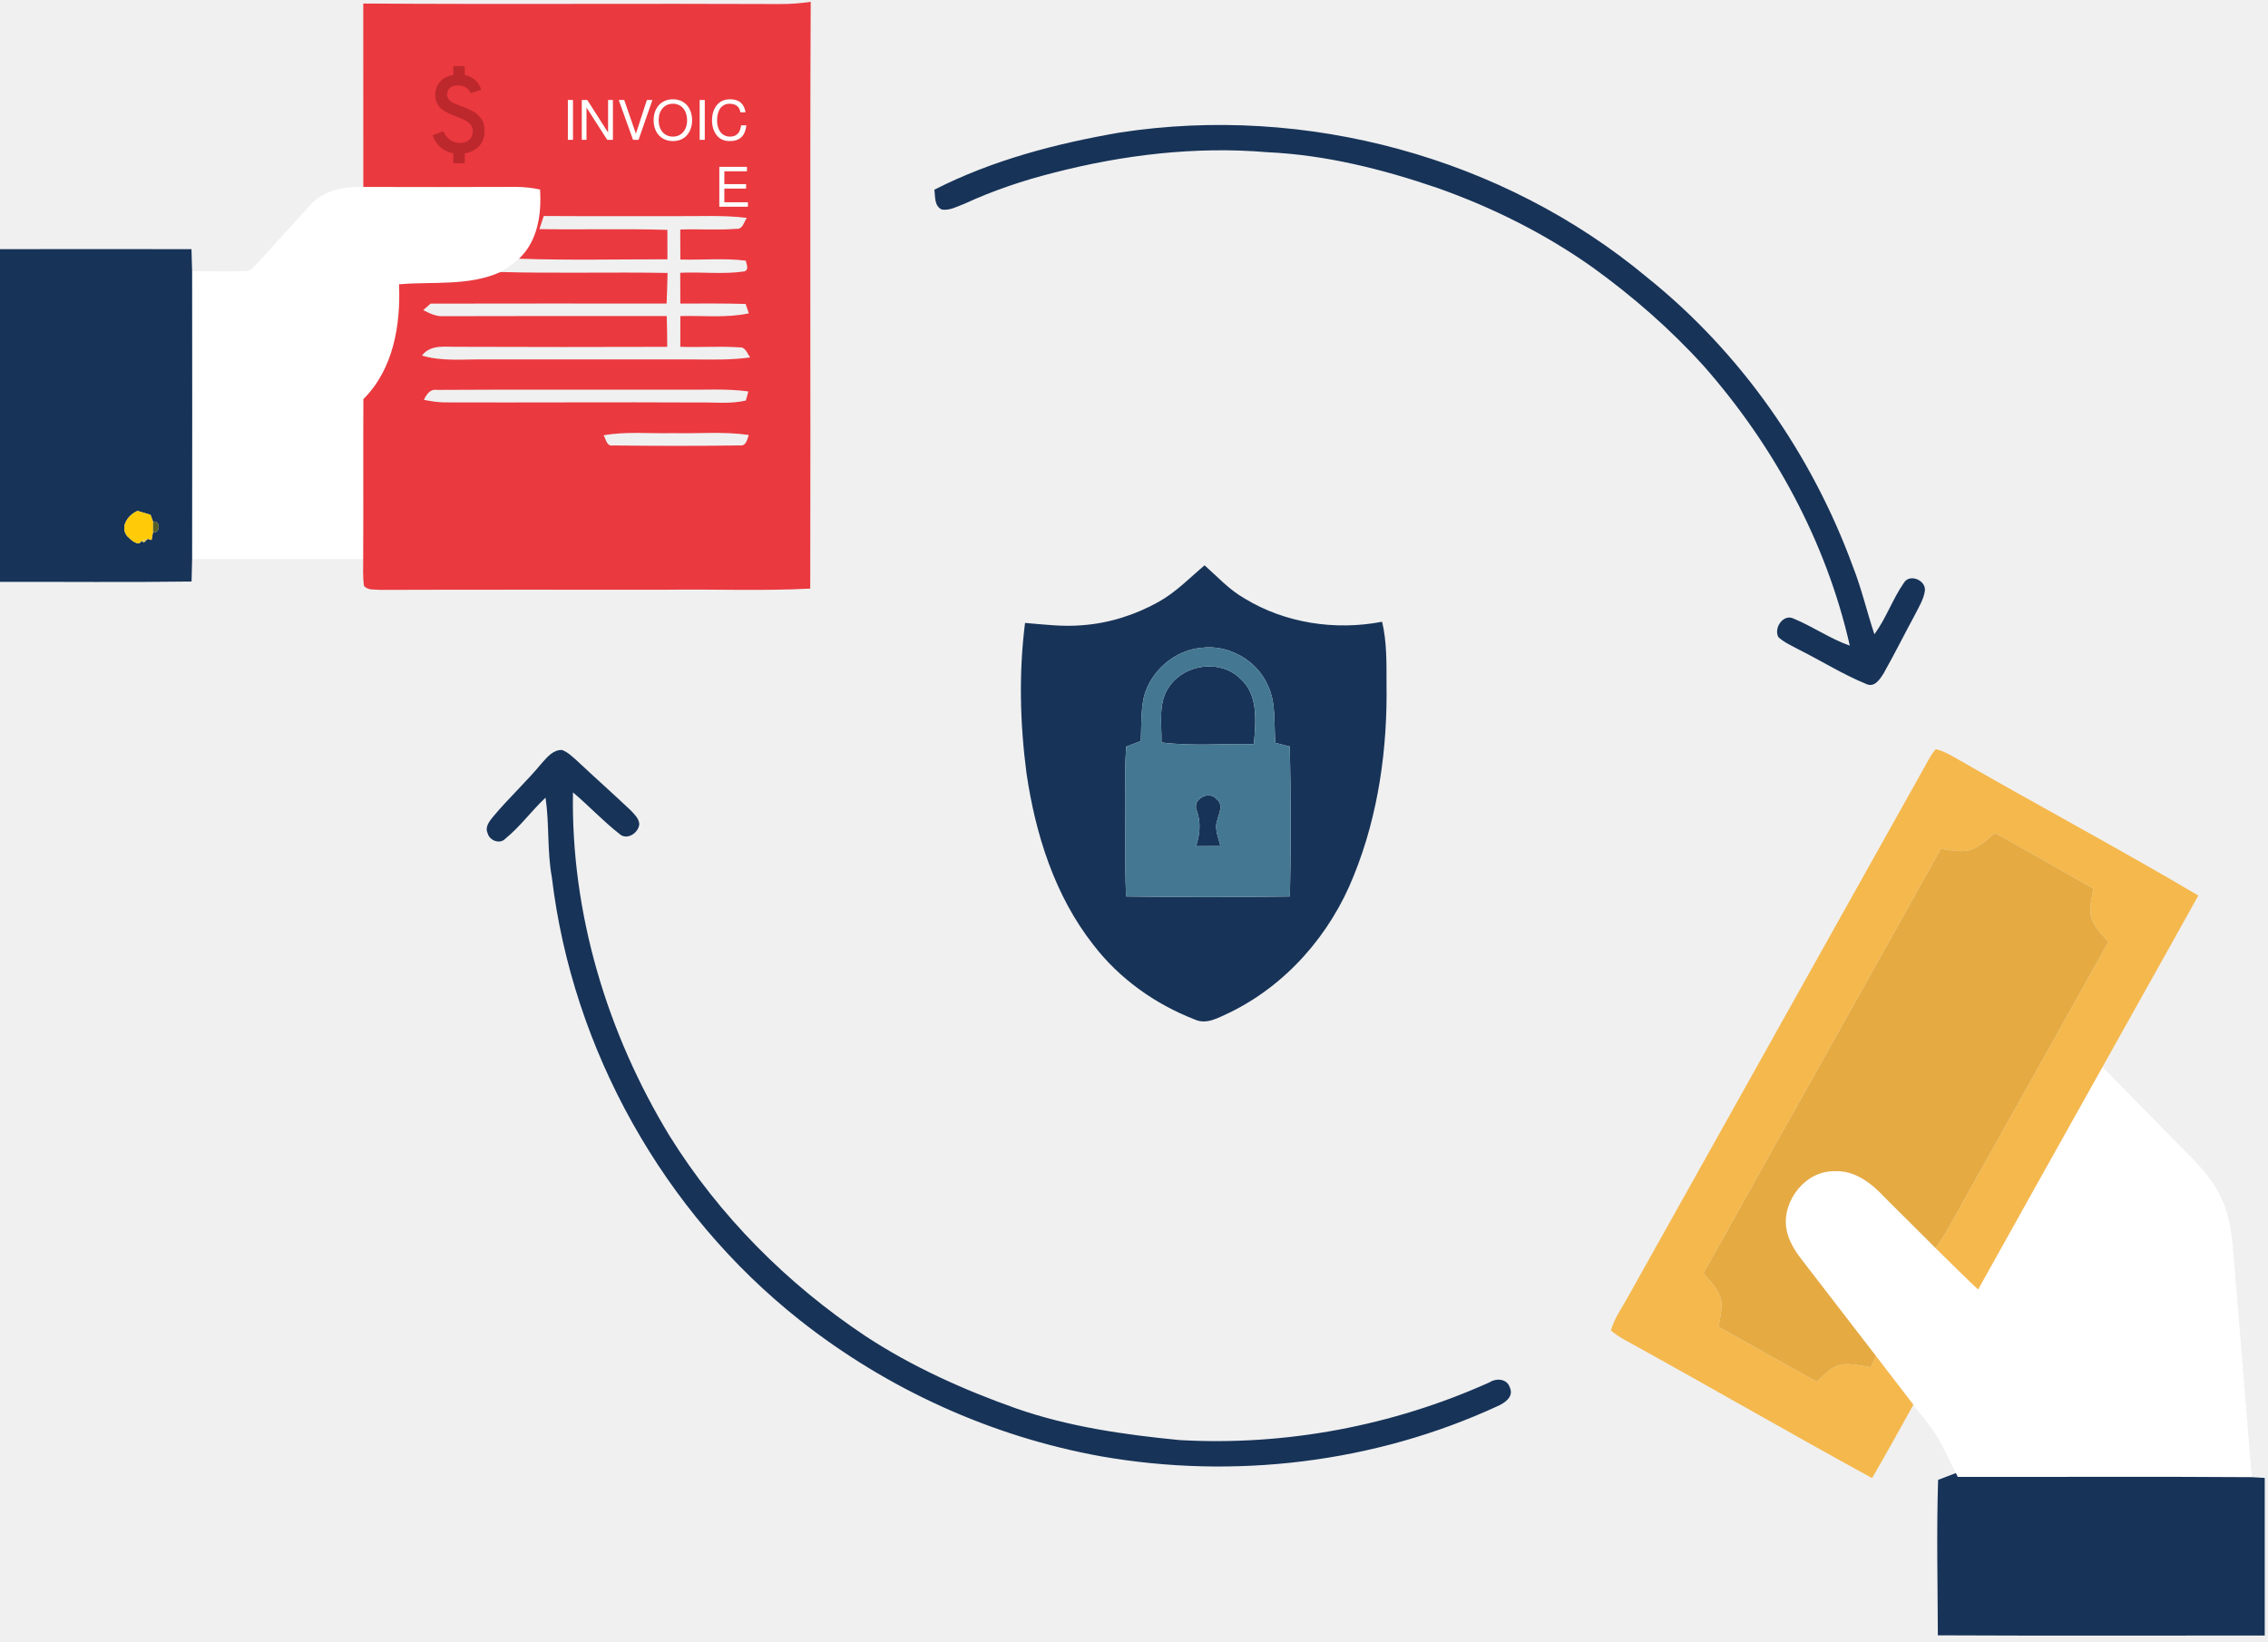
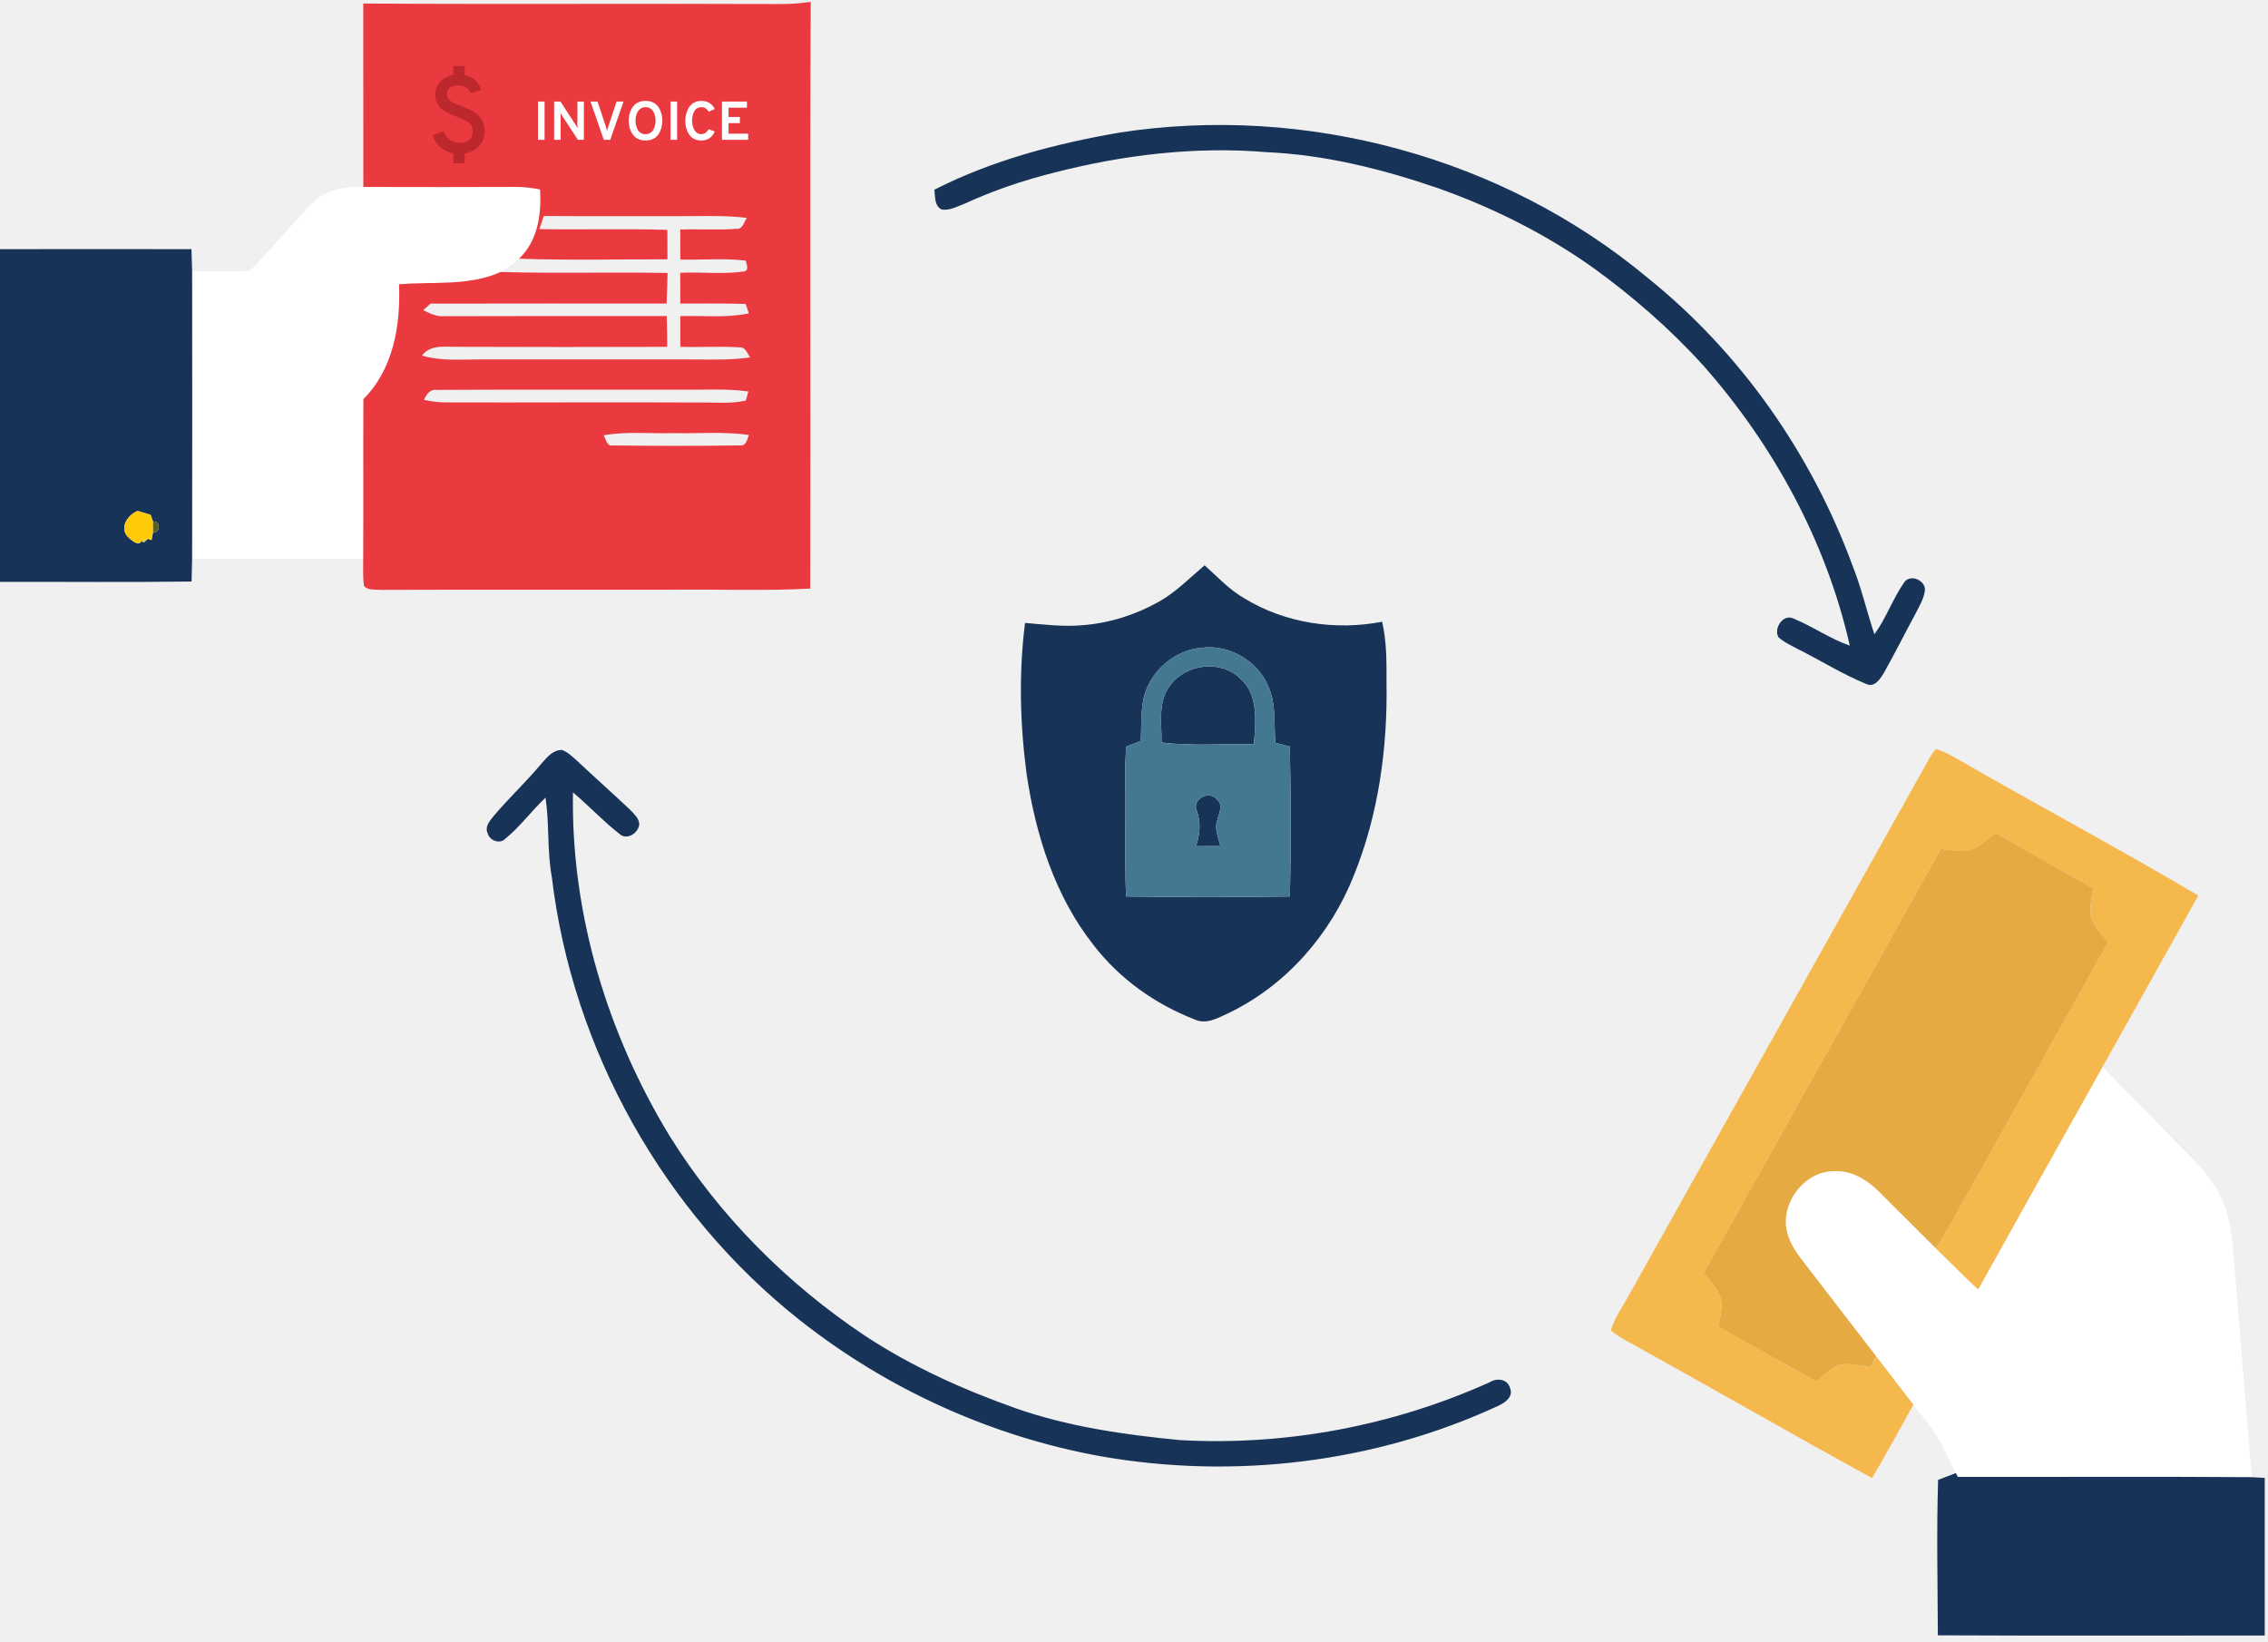
- <svg xmlns="http://www.w3.org/2000/svg" width="373" height="270" viewBox="0 0 373 270">
-   <g fill="none" fill-rule="evenodd">
-     <g>
-       <g>
-         <g fill="#FFF" fill-rule="nonzero">
-           <path d="M19.611 3.047C21.81.729 25.131.124 28.198.222c8.365.026 16.725.026 25.09-.005 1.335 0 2.67.15 3.978.424.259 4.03-.367 8.49-3.466 11.386-.92.844-1.976 1.521-3.026 2.189-5.272 2.364-11.117 1.541-16.704 2.022.29 6.69-.926 13.973-5.861 18.882-.042 8.768.02 17.537-.031 26.305-9.379.005-18.758 0-28.137 0 .021-15.778.021-31.556 0-47.334 2.939-.04 5.877.094 8.81-.036.833.031 1.34-.75 1.893-1.241 2.954-3.26 5.898-6.529 8.867-9.767zM293.769 181.554c6.787-12.208 13.636-24.386 20.449-36.584 3.693 3.777 7.408 7.543 11.112 11.309 2.87 3.016 6.166 5.768 8.085 9.539 1.583 2.933 2.049 6.285 2.318 9.56.998 12.348 2.048 24.696 3.041 37.044-16.114-.114-32.233-.02-48.347-.047-.083-.155-.238-.47-.32-.625-.766-1.5-1.465-3.032-2.236-4.522-1.241-2.467-3.098-4.531-4.748-6.72-2.054-2.684-4.123-5.359-6.177-8.044-4.087-5.292-8.153-10.6-12.245-15.891-1.205-1.547-2.245-3.3-2.514-5.272-.533-4.495 3.238-9.25 7.889-9.197 3.368-.223 6.192 1.98 8.35 4.324 2.777 2.778 5.586 5.525 8.354 8.319 2.323 2.276 4.614 4.583 6.989 6.807z" transform="translate(-1, -175) translate(1, 175) translate(31.55577, 30.52115)" />
+ <svg xmlns="http://www.w3.org/2000/svg" width="373px" height="270px" viewBox="0 0 373 270" version="1.1">
+   <g id="Page-1" stroke="none" stroke-width="1" fill="none" fill-rule="evenodd">
+     <g id="C-walkthrou-03" transform="translate(-1, -175)">
+       <g id="316ee7e1-d2ff-407c-a158-4a5648f9392f" transform="translate(1, 175)">
+         <g id="#ffffffff" transform="translate(31.55577, 30.52115)" fill="#FFFFFF" fill-rule="nonzero">
+           <path d="M19.611,3.047 C21.81,0.729 25.131,0.124 28.198,0.222 C36.563,0.248 44.923,0.248 53.288,0.217 C54.623,0.217 55.957,0.367 57.266,0.641 C57.525,4.671 56.899,9.13 53.8,12.027 C52.879,12.871 51.824,13.548 50.774,14.216 C45.502,16.58 39.657,15.757 34.07,16.238 C34.36,22.927 33.144,30.211 28.209,35.12 C28.167,43.888 28.229,52.657 28.178,61.425 C18.799,61.43 9.42,61.425 0.041,61.425 C0.062,45.647 0.062,29.869 0.041,14.091 C2.98,14.05 5.918,14.185 8.851,14.055 C9.684,14.086 10.191,13.305 10.744,12.814 C13.698,9.555 16.642,6.285 19.611,3.047 Z" id="Path" />
+           <path d="M293.769,181.554 C300.556,169.346 307.405,157.168 314.218,144.97 C317.911,148.747 321.626,152.513 325.33,156.279 C328.201,159.295 331.496,162.047 333.415,165.818 C334.998,168.751 335.464,172.103 335.733,175.378 C336.731,187.726 337.781,200.074 338.774,212.422 C322.66,212.308 306.541,212.401 290.427,212.375 C290.344,212.22 290.189,211.905 290.106,211.75 C289.341,210.249 288.642,208.718 287.871,207.228 C286.63,204.761 284.773,202.697 283.123,200.508 C281.069,197.824 279,195.149 276.946,192.464 C272.859,187.172 268.793,181.865 264.701,176.573 C263.496,175.026 262.456,173.272 262.187,171.301 C261.654,166.806 265.425,162.052 270.076,162.104 C273.444,161.881 276.268,164.085 278.425,166.428 C281.203,169.206 284.012,171.953 286.78,174.747 C289.103,177.023 291.394,179.33 293.769,181.554 Z" id="Path" />
        </g>
-         <g>
-           <path fill="#EA393F" fill-rule="nonzero" d="M.253.58C23.098.734 45.937.563 68.781.666c1.692.01 3.383-.119 5.06-.367-.15 32.166.005 64.332-.078 96.504-7.858.414-15.731.077-23.595.186-15.69.01-31.38-.031-47.07.026-.92-.104-2.048.134-2.726-.652-.201-1.47-.14-2.949-.129-4.418.052-8.768-.01-17.536.031-26.305 4.935-4.91 6.151-12.193 5.861-18.882 5.587-.48 11.433.342 16.704-2.022 9.151.253 18.308-.01 27.459.155-.036 1.676-.088 3.357-.16 5.033-12.938 0-25.876-.025-38.809.01-.305.27-.91.797-1.216 1.066 1.035.533 2.116 1.071 3.316 1.004 12.245-.047 24.49-.016 36.734-.026.052 1.687.078 3.378.078 5.065-11.402.03-22.808.046-34.21-.006-2.105.068-4.67-.507-6.125 1.444 3.332.988 6.829.59 10.248.63 11.562.011 23.124-.004 34.686.006 3.016.036 6.047.088 9.047-.336-.501-.621-.755-1.754-1.764-1.65-3.233-.228-6.487.025-9.725-.094-.005-1.686 0-3.372.005-5.054 3.756-.103 7.553.347 11.262-.45-.13-.383-.393-1.153-.522-1.541-3.58-.109-7.16-.078-10.745-.068l-.015-5.059c3.512-.176 7.066.295 10.547-.228.839-.29.326-1.163.238-1.769-3.569-.45-7.18-.082-10.765-.186-.005-1.645-.015-3.29-.02-4.93 3.072-.119 6.156.13 9.223-.119 1.081.12 1.242-1.133 1.728-1.8-3.86-.476-7.75-.254-11.624-.285-7.258-.015-14.516.026-21.773-.025-.238.719-.482 1.438-.72 2.162 7.015.108 14.035-.093 21.05.119.005 1.614.01 3.228.01 4.842-8.137-.005-16.28.18-24.412-.098 3.1-2.897 3.725-7.357 3.466-11.386-1.308-.275-2.643-.425-3.978-.425-8.365.031-16.724.031-25.09.006C.254 20.687.254 10.636.254.579M15.24 11.567c-1.474 1.324-3.818 2.462-3.632 4.785-.108 1.816 1.713 2.618 3.027 3.383.015.828.03 1.656.041 2.483-.936-.382-1.867-.776-2.804-1.158-.341.667-.683 1.334-1.019 2.007 1.205.502 2.41.983 3.632 1.443.113.564.222 1.128.336 1.702.657.005 1.309.02 1.966.036.165-.543.33-1.076.501-1.609 1.46-.822 3.094-2.027 2.773-3.942.166-1.883-1.909-2.524-2.938-3.698-.124-.637-.223-1.278-.295-1.914.75.253 1.505.517 2.255.78.337-.64.673-1.282 1.01-1.918-.922-.44-1.842-.87-2.763-1.299l-.585-1.143-1.505.062m17.8 5.111c-.077 1.96-.108 3.926-.02 5.887.3-.16.9-.486 1.2-.647.28-1.66.103-3.347.083-5.018-.316-.056-.947-.165-1.263-.222m13.3.243c-1.82.538-1.68 2.628-1.691 4.144 1.081 1.174 2.643 1.127 4.102.9.295-1.138.585-2.276.833-3.425-.792-.993-1.816-2.178-3.244-1.619m7.29.02c-1.589.715-2.21 3.074-.989 4.388.849 1.386 2.69.59 3.973.553-.988-.186-1.997-.253-2.97-.512-1.179-.652-.506-2.22-.677-3.3.326-.171.973-.518 1.299-.694l2.208-.29c-.93-.139-1.914-.429-2.845-.144m3.487-.192c.005 1.821 0 3.647-.02 5.474 1.086-.068 2.177-.15 3.263-.3-.89-.228-1.795-.41-2.69-.58-.025-.378-.072-1.133-.093-1.516.87-.056 1.744-.108 2.618-.16-1.123-.445-2.949-.403-2.7-2.1.91-.17 1.826-.321 2.731-.528-1.035-.134-2.07-.222-3.11-.29m-21.762 5.887c.165-1.427.17-2.87.227-4.304 1.139 1.004 1.982 2.271 2.67 3.616.212.062.636.187.848.254-.046-1.692-.067-3.378-.041-5.065l-.507-.041c-.005 1.112-.016 2.224-.036 3.342-1.076-1.257-2.028-2.607-2.954-3.978-.404 2.028-.91 4.149-.207 6.176m4.195-6.109c.781 2.074.957 4.64 2.788 6.125.844-2.018 1.775-4.04 1.946-6.254-1.356.895-1.645 2.545-2.256 3.936-.62-1.38-.688-3.435-2.478-3.807m10.688.59c-.264 1.728-1.045 4.62 1.076 5.431.108-2.007.108-4.019.01-6.021-.274.145-.817.44-1.086.59M10.222 65.765c1.06.202 2.131.378 3.212.414 13.978.052 27.961-.057 41.939.02 2.591-.056 5.25.275 7.795-.32.156-.496.29-.998.41-1.5-3.586-.497-7.202-.238-10.807-.29-13.466.026-26.942-.051-40.407.036-1.149-.18-1.713.76-2.142 1.64m29.559 5.825c.409.657.491 1.868 1.547 1.671 6.926.083 13.874.098 20.8-.005 1.103.165 1.253-.952 1.532-1.718-4.108-.605-8.267-.196-12.395-.305-3.828.114-7.687-.32-11.484.357z" transform="translate(-1, -175) translate(1, 175) translate(59.49039, 0)" />
-           <path fill="#EA393F" d="M10 9H62V29H10z" transform="translate(-1, -175) translate(1, 175) translate(59.49039, 0)" />
-           <text fill="#FEFEFE" font-family="Helvetica" font-size="9" transform="translate(-1, -175) translate(1, 175) translate(59.49039, 0)">
-             <tspan x="32.997" y="23">INVOIC</tspan>
-             <tspan x="57.997" y="34">E</tspan>
-           </text>
-           <path fill="#F5B84D" fill-rule="nonzero" d="M258.86 123.212c1.335.295 2.515 1.03 3.7 1.692 13.103 7.558 26.47 14.676 39.486 22.379-5.22 9.42-10.517 18.804-15.763 28.208-6.813 12.199-13.662 24.376-20.449 36.584-2.374-2.224-4.666-4.531-6.989-6.807 2.287-3.244 4.004-6.84 5.985-10.269 7.48-13.362 14.987-26.714 22.431-40.102-1.154-1.308-2.56-2.58-2.907-4.366-.212-1.48.186-2.948.43-4.397-5.396-3.031-10.75-6.145-16.172-9.135-1.252 1.024-2.437 2.24-3.994 2.783-1.619.43-3.295.03-4.914-.176-12.959 23.3-26.062 46.521-39.041 69.81 1.205 1.423 2.716 2.825 2.959 4.775.093 1.356-.254 2.685-.487 4.015 5.386 3.031 10.76 6.073 16.182 9.032 1.267-1.143 2.478-2.68 4.304-2.856 1.536-.124 3.057.238 4.568.481.269-.63.543-1.257.822-1.878 2.054 2.685 4.123 5.36 6.177 8.045-2.245 4.03-4.46 8.08-6.792 12.063-13.673-7.475-27.159-15.286-40.806-22.803-.755-.445-1.51-.905-2.152-1.49.606-2.084 1.92-3.859 2.944-5.747 16.528-29.533 33.066-59.06 49.584-88.594.264-.44.564-.859.895-1.247z" transform="translate(-1, -175) translate(1, 175) translate(59.49039, 0)" />
+         <g id="#70da44ff" transform="translate(59.49039, 0)">
+           <path d="M0.253,0.579 C23.098,0.735 45.937,0.564 68.781,0.667 C70.473,0.678 72.164,0.548 73.841,0.3 C73.69,32.466 73.846,64.632 73.763,96.804 C65.905,97.218 58.032,96.881 50.169,96.99 C34.479,97 18.789,96.959 3.099,97.016 C2.178,96.912 1.05,97.15 0.372,96.364 C0.171,94.895 0.233,93.415 0.243,91.946 C0.295,83.178 0.233,74.41 0.274,65.641 C5.209,60.732 6.425,53.448 6.135,46.759 C11.722,46.278 17.568,47.101 22.839,44.737 C31.99,44.99 41.147,44.726 50.298,44.892 C50.262,46.568 50.21,48.249 50.137,49.925 C37.2,49.925 24.262,49.9 11.329,49.936 C11.024,50.205 10.419,50.732 10.113,51.001 C11.148,51.534 12.229,52.072 13.429,52.005 C25.674,51.958 37.919,51.989 50.163,51.979 C50.215,53.666 50.241,55.357 50.241,57.044 C38.839,57.075 27.433,57.09 16.031,57.038 C13.926,57.106 11.36,56.531 9.906,58.482 C13.238,59.47 16.735,59.071 20.154,59.113 C31.716,59.123 43.278,59.108 54.84,59.118 C57.856,59.154 60.887,59.206 63.888,58.782 C63.386,58.161 63.132,57.028 62.123,57.131 C58.89,56.904 55.636,57.157 52.398,57.038 C52.393,55.352 52.398,53.666 52.403,51.984 C56.159,51.881 59.956,52.331 63.665,51.534 C63.536,51.151 63.272,50.381 63.143,49.993 C59.563,49.884 55.983,49.915 52.398,49.925 C52.393,48.239 52.388,46.553 52.383,44.866 C55.895,44.69 59.449,45.161 62.93,44.638 C63.769,44.349 63.256,43.475 63.168,42.869 C59.599,42.419 55.988,42.787 52.403,42.683 C52.398,41.038 52.388,39.393 52.383,37.753 C55.455,37.634 58.539,37.882 61.606,37.634 C62.687,37.753 62.848,36.501 63.334,35.834 C59.475,35.358 55.585,35.58 51.71,35.549 C44.452,35.534 37.194,35.575 29.937,35.524 C29.699,36.243 29.456,36.962 29.218,37.686 C36.232,37.794 43.252,37.593 50.267,37.805 C50.272,39.419 50.277,41.033 50.277,42.647 C42.14,42.642 33.997,42.828 25.865,42.549 C28.964,39.652 29.59,35.192 29.331,31.163 C28.023,30.888 26.688,30.738 25.353,30.738 C16.988,30.769 8.629,30.769 0.264,30.744 C0.253,20.687 0.253,10.636 0.253,0.579 M15.24,11.567 C13.766,12.891 11.422,14.029 11.608,16.352 C11.5,18.168 13.321,18.97 14.635,19.735 C14.65,20.563 14.666,21.391 14.676,22.218 C13.74,21.836 12.809,21.442 11.872,21.06 C11.531,21.727 11.189,22.394 10.853,23.067 C12.058,23.569 13.264,24.05 14.485,24.51 C14.598,25.074 14.707,25.638 14.821,26.212 C15.478,26.217 16.13,26.233 16.787,26.248 C16.952,25.705 17.118,25.172 17.288,24.639 C18.747,23.817 20.382,22.612 20.061,20.697 C20.227,18.814 18.152,18.173 17.123,16.999 C16.999,16.362 16.9,15.721 16.828,15.085 C17.578,15.338 18.333,15.602 19.083,15.866 C19.42,15.224 19.756,14.583 20.092,13.947 C19.171,13.507 18.251,13.078 17.33,12.648 C17.185,12.364 16.89,11.789 16.745,11.505 C16.243,11.526 15.742,11.546 15.24,11.567 M33.04,16.678 C32.963,18.639 32.932,20.604 33.02,22.565 C33.32,22.405 33.92,22.079 34.22,21.918 C34.499,20.258 34.323,18.571 34.303,16.9 C33.987,16.844 33.356,16.735 33.04,16.678 M46.34,16.921 C44.52,17.459 44.659,19.549 44.649,21.065 C45.73,22.239 47.292,22.192 48.751,21.965 C49.046,20.827 49.336,19.689 49.584,18.54 C48.792,17.547 47.768,16.362 46.34,16.921 M53.629,16.942 C52.041,17.656 51.42,20.015 52.641,21.329 C53.49,22.715 55.331,21.918 56.614,21.882 C55.626,21.696 54.617,21.629 53.645,21.37 C52.465,20.718 53.138,19.151 52.967,18.07 C53.293,17.899 53.94,17.552 54.266,17.376 C54.814,17.304 55.921,17.159 56.474,17.087 C55.543,16.947 54.56,16.657 53.629,16.942 M57.116,16.75 C57.121,18.571 57.116,20.397 57.095,22.224 C58.182,22.156 59.273,22.074 60.359,21.924 C59.47,21.696 58.564,21.515 57.669,21.344 C57.644,20.966 57.597,20.211 57.576,19.828 C58.445,19.771 59.32,19.72 60.194,19.668 C59.071,19.223 57.245,19.265 57.494,17.568 C58.404,17.397 59.32,17.247 60.225,17.04 C59.19,16.906 58.156,16.818 57.116,16.75 M35.353,22.637 C35.518,21.21 35.524,19.766 35.58,18.333 C36.718,19.337 37.562,20.604 38.25,21.949 C38.462,22.011 38.886,22.136 39.098,22.203 C39.052,20.511 39.031,18.825 39.057,17.138 C38.927,17.128 38.674,17.107 38.55,17.097 C38.545,18.209 38.534,19.321 38.514,20.439 C37.438,19.182 36.486,17.832 35.56,16.461 C35.156,18.489 34.649,20.61 35.353,22.637 M39.548,16.528 C40.329,18.602 40.505,21.168 42.336,22.653 C43.18,20.635 44.111,18.613 44.282,16.399 C42.926,17.294 42.636,18.944 42.026,20.335 C41.405,18.954 41.338,16.9 39.548,16.528 M50.236,17.118 C49.972,18.846 49.191,21.737 51.312,22.549 C51.42,20.542 51.42,18.53 51.322,16.528 C51.048,16.673 50.505,16.968 50.236,17.118 M10.222,65.765 C11.282,65.967 12.353,66.143 13.434,66.179 C27.412,66.231 41.395,66.122 55.373,66.2 C57.964,66.143 60.623,66.474 63.168,65.879 C63.324,65.383 63.458,64.881 63.577,64.379 C59.992,63.882 56.376,64.141 52.771,64.089 C39.305,64.115 25.829,64.038 12.364,64.125 C11.215,63.944 10.651,64.886 10.222,65.765 M39.781,71.59 C40.19,72.247 40.272,73.458 41.328,73.261 C48.254,73.344 55.202,73.359 62.129,73.256 C63.231,73.421 63.381,72.304 63.66,71.538 C59.552,70.933 55.393,71.342 51.265,71.233 C47.437,71.347 43.578,70.913 39.781,71.59 Z" id="Shape" fill="#EA393F" fill-rule="nonzero" />
+           <rect id="Rectangle" fill="#EA393F" x="10" y="9" width="52" height="20" />
+           <path d="M30.07,23 L30.07,16.7 L28.99,16.7 L28.99,23 L30.07,23 Z M32.716,23 L32.716,19.022 C32.716,18.854 32.707,18.698 32.689,18.554 C32.779,18.74 32.866,18.896 32.95,19.022 L32.95,19.022 L35.56,23 L36.541,23 L36.541,16.7 L35.47,16.7 L35.47,20.615 C35.47,20.771 35.479,20.93 35.497,21.092 C35.383,20.864 35.296,20.705 35.236,20.615 L35.236,20.615 L32.689,16.7 L31.645,16.7 L31.645,23 L32.716,23 Z M40.87,23 L43.057,16.7 L41.914,16.7 L40.51,20.957 C40.432,21.215 40.381,21.407 40.357,21.533 C40.327,21.419 40.273,21.227 40.195,20.957 L40.195,20.957 L38.782,16.7 L37.621,16.7 L39.817,23 L40.87,23 Z M46.675,23.108 C47.161,23.108 47.589,23.014 47.958,22.825 C48.327,22.636 48.614,22.381 48.822,22.059 C49.029,21.738 49.183,21.392 49.285,21.02 C49.387,20.648 49.438,20.258 49.438,19.85 C49.438,19.442 49.387,19.052 49.285,18.68 C49.183,18.308 49.029,17.962 48.822,17.64 C48.614,17.32 48.327,17.064 47.958,16.875 C47.589,16.686 47.161,16.592 46.675,16.592 C46.285,16.592 45.931,16.655 45.613,16.781 C45.295,16.907 45.032,17.076 44.825,17.29 C44.618,17.503 44.444,17.75 44.303,18.032 C44.163,18.314 44.062,18.607 44.002,18.91 C43.942,19.212 43.912,19.526 43.912,19.85 C43.912,20.174 43.942,20.488 44.002,20.791 C44.062,21.093 44.163,21.386 44.303,21.668 C44.444,21.95 44.618,22.198 44.825,22.41 C45.032,22.623 45.295,22.793 45.613,22.919 C45.931,23.045 46.285,23.108 46.675,23.108 Z M46.675,22.073 C46.381,22.073 46.124,22.007 45.906,21.875 C45.687,21.743 45.516,21.566 45.392,21.344 C45.27,21.122 45.178,20.885 45.118,20.633 C45.058,20.381 45.028,20.12 45.028,19.85 C45.028,19.49 45.078,19.151 45.176,18.833 C45.276,18.515 45.454,18.235 45.712,17.991 C45.97,17.748 46.291,17.627 46.675,17.627 C46.969,17.627 47.225,17.693 47.444,17.825 C47.663,17.957 47.834,18.134 47.958,18.356 C48.081,18.578 48.172,18.814 48.232,19.062 C48.292,19.311 48.322,19.574 48.322,19.85 C48.322,20.108 48.292,20.361 48.232,20.61 C48.172,20.86 48.081,21.096 47.958,21.322 C47.834,21.547 47.662,21.728 47.44,21.866 C47.218,22.004 46.963,22.073 46.675,22.073 Z M51.868,23 L51.868,16.7 L50.788,16.7 L50.788,23 L51.868,23 Z M55.855,23.108 C56.887,23.108 57.622,22.616 58.06,21.632 L58.06,21.632 L57.061,21.254 C56.737,21.794 56.335,22.064 55.855,22.064 C55.363,22.064 54.986,21.842 54.725,21.398 C54.465,20.954 54.334,20.438 54.334,19.85 C54.334,19.586 54.359,19.329 54.41,19.081 C54.462,18.831 54.542,18.595 54.654,18.369 C54.764,18.145 54.923,17.965 55.13,17.829 C55.337,17.695 55.579,17.627 55.855,17.627 C56.137,17.627 56.37,17.687 56.553,17.807 C56.736,17.927 56.911,18.116 57.079,18.374 L57.079,18.374 L58.051,17.933 C57.901,17.561 57.637,17.244 57.259,16.983 C56.881,16.723 56.413,16.592 55.855,16.592 C55.393,16.592 54.985,16.692 54.631,16.893 C54.277,17.095 54.001,17.358 53.803,17.686 C53.605,18.012 53.458,18.359 53.362,18.725 C53.266,19.091 53.218,19.466 53.218,19.85 C53.218,20.174 53.246,20.486 53.303,20.786 C53.361,21.086 53.455,21.38 53.587,21.668 C53.719,21.956 53.883,22.205 54.078,22.415 C54.273,22.625 54.523,22.793 54.829,22.919 C55.135,23.045 55.477,23.108 55.855,23.108 Z M63.55,23 L63.55,21.983 L60.328,21.983 L60.328,20.255 L62.191,20.255 L62.191,19.238 L60.328,19.238 L60.328,17.717 L63.352,17.717 L63.352,16.7 L59.248,16.7 L59.248,23 L63.55,23 Z" id="INVOICE" fill="#FEFEFE" fill-rule="nonzero" />
+           <path d="M258.861,123.212 C260.195,123.507 261.375,124.242 262.56,124.904 C275.663,132.462 289.03,139.58 302.046,147.283 C296.826,156.703 291.529,166.087 286.283,175.491 C279.47,187.69 272.621,199.867 265.834,212.075 C263.46,209.851 261.168,207.544 258.845,205.268 C261.132,202.024 262.849,198.429 264.83,194.999 C272.311,181.637 279.817,168.285 287.261,154.897 C286.107,153.589 284.7,152.316 284.354,150.531 C284.142,149.052 284.54,147.583 284.783,146.134 C279.388,143.103 274.033,139.989 268.612,136.999 C267.36,138.023 266.175,139.239 264.618,139.782 C262.999,140.211 261.323,139.813 259.704,139.606 C246.745,162.905 233.642,186.127 220.663,209.417 C221.868,210.839 223.379,212.241 223.622,214.191 C223.715,215.547 223.368,216.876 223.136,218.206 C228.521,221.237 233.895,224.279 239.317,227.238 C240.584,226.095 241.795,224.558 243.621,224.382 C245.157,224.258 246.678,224.62 248.189,224.863 C248.458,224.232 248.732,223.606 249.011,222.985 C251.065,225.67 253.134,228.345 255.188,231.03 C252.943,235.059 250.729,239.11 248.396,243.093 C234.723,235.618 221.237,227.807 207.59,220.29 C206.835,219.845 206.08,219.385 205.438,218.8 C206.044,216.716 207.358,214.941 208.382,213.053 C224.91,183.52 241.448,153.992 257.966,124.459 C258.23,124.019 258.53,123.6 258.861,123.212 Z" id="Path" fill="#F5B84D" fill-rule="nonzero" />
        </g>
-         <g fill-rule="nonzero">
-           <path fill="#BD282D" d="M5.591 16.477v-1.623c.962-.157 1.747-.557 2.354-1.2.608-.643.911-1.476.911-2.498 0-.421-.048-.809-.144-1.164-.096-.355-.253-.664-.47-.929-.216-.264-.423-.49-.621-.676-.199-.187-.472-.367-.821-.541-.349-.175-.629-.307-.839-.397-.21-.09-.508-.208-.893-.352-.577-.216-.992-.382-1.245-.496-.252-.114-.505-.298-.757-.55-.253-.253-.379-.541-.379-.866 0-.481.156-.854.47-1.118.312-.265.745-.397 1.298-.397.529 0 .974.117 1.335.352.36.234.619.544.775.929l1.732-.578c-.18-.613-.502-1.133-.965-1.56-.463-.427-1.043-.713-1.74-.857V.477H3.714v1.461c-.926.156-1.653.532-2.182 1.128-.53.595-.794 1.295-.794 2.101 0 .445.075.848.225 1.209.15.36.32.652.505.874.187.223.463.442.83.659.367.216.668.376.902.478.235.102.574.237 1.02.406.456.168.802.306 1.037.415.234.108.502.258.802.45.3.193.517.412.65.659.132.246.198.532.198.857 0 .625-.192 1.106-.577 1.443-.385.337-.902.505-1.551.505-.614 0-1.155-.171-1.624-.514-.469-.343-.83-.809-1.082-1.398l-1.768.65c.253.78.676 1.433 1.272 1.956.595.523 1.307.863 2.137 1.02v1.641h1.876z" transform="translate(-1, -175) translate(1, 175) translate(70.83654, 10.38077)" />
-           <path fill="#E5AA42" d="M253.272 129.4c1.557-.542 2.742-1.758 3.994-2.782 5.421 2.99 10.775 6.104 16.17 9.135-.242 1.449-.64 2.918-.428 4.398.346 1.784 1.753 3.057 2.907 4.366-7.444 13.388-14.95 26.74-22.43 40.101-1.982 3.43-3.7 7.025-5.986 10.269-2.767-2.794-5.576-5.54-8.354-8.318-2.158-2.344-4.982-4.548-8.35-4.325-4.65-.052-8.422 4.702-7.889 9.198.27 1.97 1.31 3.724 2.514 5.271 4.092 5.292 8.158 10.6 12.245 15.892-.28.62-.553 1.246-.822 1.878-1.511-.244-3.032-.606-4.568-.482-1.826.176-3.037 1.713-4.304 2.856-5.422-2.959-10.796-6-16.182-9.032.233-1.33.58-2.66.487-4.015-.244-1.95-1.754-3.352-2.96-4.774 12.98-23.29 26.083-46.511 39.042-69.81 1.619.206 3.295.604 4.914.175z" transform="translate(-1, -175) translate(1, 175) translate(70.83654, 10.38077)" />
+         <g id="#34bb09ff" transform="translate(70.83654, 10.38077)" fill-rule="nonzero">
+           <path d="M5.591,16.477 L5.591,14.854 C6.553,14.697 7.338,14.297 7.945,13.654 C8.553,13.011 8.856,12.178 8.856,11.156 C8.856,10.735 8.808,10.347 8.712,9.992 C8.616,9.637 8.459,9.328 8.243,9.063 C8.026,8.799 7.819,8.573 7.621,8.387 C7.422,8.2 7.149,8.02 6.8,7.846 C6.451,7.671 6.171,7.539 5.961,7.449 C5.751,7.359 5.453,7.241 5.068,7.097 C4.491,6.881 4.076,6.715 3.823,6.601 C3.571,6.487 3.318,6.303 3.066,6.051 C2.813,5.798 2.687,5.51 2.687,5.185 C2.687,4.704 2.843,4.331 3.156,4.067 C3.469,3.802 3.902,3.67 4.455,3.67 C4.984,3.67 5.429,3.787 5.79,4.022 C6.15,4.256 6.409,4.566 6.565,4.951 L6.565,4.951 L8.297,4.373 C8.117,3.76 7.795,3.24 7.332,2.813 C6.869,2.386 6.289,2.1 5.591,1.956 L5.591,1.956 L5.591,0.477 L3.715,0.477 L3.715,1.938 C2.789,2.094 2.062,2.47 1.533,3.066 C1.003,3.661 0.739,4.361 0.739,5.167 C0.739,5.612 0.814,6.015 0.964,6.376 C1.115,6.736 1.283,7.028 1.469,7.25 C1.656,7.473 1.932,7.692 2.299,7.909 C2.666,8.125 2.967,8.285 3.201,8.387 C3.436,8.489 3.775,8.624 4.22,8.793 C4.677,8.961 5.023,9.099 5.258,9.208 C5.492,9.316 5.76,9.466 6.06,9.659 C6.361,9.851 6.577,10.07 6.71,10.317 C6.842,10.563 6.908,10.849 6.908,11.174 C6.908,11.799 6.716,12.28 6.331,12.617 C5.946,12.954 5.429,13.122 4.78,13.122 C4.166,13.122 3.625,12.951 3.156,12.608 C2.687,12.265 2.326,11.799 2.074,11.21 L2.074,11.21 L0.306,11.859 C0.559,12.641 0.982,13.293 1.578,13.816 C2.173,14.339 2.885,14.679 3.715,14.836 L3.715,14.836 L3.715,16.477 L5.591,16.477 Z" id="$" fill="#BD282D" />
+           <path d="M253.272,129.401 C254.829,128.858 256.014,127.642 257.266,126.618 C262.687,129.608 268.041,132.722 273.437,135.753 C273.194,137.202 272.795,138.671 273.008,140.151 C273.354,141.935 274.761,143.208 275.915,144.517 C268.471,157.905 260.965,171.256 253.484,184.618 C251.503,188.048 249.786,191.643 247.499,194.887 C244.732,192.093 241.923,189.347 239.145,186.569 C236.987,184.225 234.163,182.021 230.795,182.244 C226.145,182.192 222.373,186.946 222.906,191.442 C223.175,193.413 224.215,195.166 225.42,196.713 C229.512,202.005 233.578,207.313 237.665,212.605 C237.386,213.225 237.112,213.851 236.843,214.483 C235.332,214.239 233.811,213.877 232.275,214.001 C230.449,214.177 229.238,215.714 227.971,216.857 C222.549,213.898 217.175,210.856 211.789,207.825 C212.022,206.495 212.369,205.166 212.276,203.81 C212.032,201.86 210.522,200.458 209.317,199.036 C222.296,175.747 235.399,152.525 248.358,129.225 C249.977,129.432 251.653,129.83 253.272,129.401 Z" id="Path" fill="#E5AA42" />
        </g>
-         <g fill="#173358" fill-rule="nonzero">
-           <path d="M184.167 1.624c30.547-4.702 63.008 4.035 86.778 23.869 15.338 12.312 27.004 29.016 33.765 47.458 1.443 3.647 2.317 7.48 3.559 11.194 1.93-2.638 2.99-5.788 4.847-8.463.993-1.624 3.766-.362 3.44 1.407-.212 1.299-.91 2.447-1.5 3.606-1.759 3.259-3.42 6.58-5.235 9.813-.6.968-1.506 2.431-2.85 1.826-3.906-1.593-7.502-3.87-11.273-5.752-1.107-.6-2.286-1.112-3.217-1.966-.823-1.47.801-3.91 2.514-3.047 3.16 1.299 5.985 3.31 9.228 4.444-3.864-17.077-12.498-32.911-24.039-46.015-5.499-6.068-11.701-11.479-18.344-16.259-7.79-5.504-16.403-9.803-25.389-12.984-9.053-3.099-18.437-5.463-28.028-5.897-11.81-.999-23.708.429-35.15 3.383-5.003 1.257-9.912 2.912-14.6 5.07-1.21.45-2.456 1.184-3.78.977-1.268-.585-1.061-2.126-1.222-3.264 9.534-4.863 19.994-7.59 30.496-9.4zM0 20.806c10.496-.026 20.992-.01 31.489 0 .04 1.205.082 2.416.108 3.632.02 15.777.02 31.555 0 47.333-.02 1.226-.057 2.457-.093 3.694-10.501.14-21.003.036-31.504.052v-54.71M20.92 68.01c.533.523 1.831 1.806 2.374.766l.362.28.647-.611.62.202c.063-.326.182-.983.244-1.314l.3.052c.843-.202.864-1.594.016-1.796l-.3.052c-.11-.29-.326-.869-.435-1.159-.709-.207-1.412-.419-2.121-.63-1.557.651-2.964 2.58-1.707 4.158zM190.545 78.812c2.84-1.578 5.1-3.937 7.563-6.011 2.126 1.883 4.066 4.03 6.57 5.447 6.704 4.087 14.955 5.313 22.627 3.833.776 3.28.724 6.663.724 10.01.186 10.78-1.319 21.727-5.39 31.758-3.818 9.622-11.05 17.955-20.408 22.508-1.764.78-3.75 2.053-5.716 1.148-6.518-2.52-12.441-6.725-16.704-12.296-6.347-8.075-9.513-18.153-10.988-28.194-1.076-8.189-1.283-16.543-.243-24.742 3.12.258 6.25.657 9.379.382 4.418-.32 8.732-1.686 12.586-3.843m-2.426 15.664c-.507 2.37-.393 4.81-.497 7.216-.802.306-1.598.61-2.4.921-.124 1.816-.197 3.642-.16 5.473.098 6.389-.13 12.788.134 19.177 8.975.13 17.966.124 26.942 0 .201-8.215.17-16.445-.016-24.665-.791-.202-1.583-.399-2.37-.595-.273-3.156.171-6.503-1.23-9.441-1.785-4.118-6.446-6.777-10.895-6.197-4.438.367-8.417 3.807-9.508 8.11z" transform="translate(-1, -175) translate(1, 175) translate(0, 20.175)" />
-           <path d="M192.438 92.552c2.592-3.56 8.334-4.279 11.531-1.128 3.052 2.67 2.545 7.154 2.245 10.786-5.064-.104-10.165.367-15.193-.275.067-3.13-.657-6.714 1.417-9.383zM89.179 105.251c.858-.951 1.857-2.157 3.274-2.074.921.352 1.64 1.055 2.37 1.697 2.922 2.747 5.928 5.41 8.845 8.168.616.657 1.397 1.34 1.47 2.307-.094 1.48-2.08 2.773-3.296 1.594-2.684-2.096-5.007-4.61-7.61-6.798-.351 19.844 5.603 39.595 15.887 56.495 8.174 13.15 19.363 24.366 32.234 32.937 7.697 5.054 16.155 8.836 24.815 11.904 8.629 3.005 17.728 4.298 26.791 5.183 17.439.998 35.09-2.328 51.012-9.493 1.138-.734 2.887-.605 3.347.864.678 1.521-.854 2.54-2.043 3.058-20.227 9.337-43.315 12.084-65.228 8.24-18.012-3.248-35.156-11.05-49.511-22.389-22.405-17.718-37.402-44.488-40.78-72.857-.791-4.325-.393-8.743-1.034-13.078-2.307 2.162-4.175 4.775-6.637 6.772-.9.951-2.618.253-2.887-.926-.48-1.02.285-1.94.88-2.69 2.576-3.084 5.54-5.815 8.1-8.914zM196.836 113.182c-.87-1.904 2.027-3.466 3.284-1.894 1.149.932.31 2.354.057 3.503-.496 1.401.238 2.824.528 4.19-1.335.005-2.67.01-3.999.005.631-1.899.823-3.895.13-5.804zM321.662 222.096c.083.155.238.47.32.626 16.115.026 32.234-.068 48.348.046.709.031 1.418.067 2.132.12v25.921c-17.92.006-35.84.052-53.76-.03-.03-8.52-.227-17.051.042-25.566.968-.372 1.945-.745 2.918-1.117z" transform="translate(-1, -175) translate(1, 175) translate(0, 20.175)" />
+         <g id="#2b5468ff" transform="translate(0, 20.175)" fill="#173358" fill-rule="nonzero">
+           <path d="M184.167,1.624 C214.714,-3.078 247.175,5.659 270.945,25.493 C286.283,37.805 297.949,54.509 304.71,72.951 C306.153,76.598 307.027,80.431 308.269,84.145 C310.198,81.507 311.259,78.357 313.116,75.682 C314.109,74.058 316.882,75.32 316.556,77.089 C316.344,78.388 315.646,79.536 315.056,80.695 C313.297,83.954 311.637,87.275 309.821,90.508 C309.221,91.476 308.315,92.939 306.97,92.334 C303.065,90.741 299.469,88.465 295.698,86.582 C294.591,85.982 293.412,85.47 292.481,84.616 C291.658,83.147 293.282,80.705 294.995,81.569 C298.155,82.868 300.98,84.88 304.223,86.013 C300.359,68.936 291.725,53.102 280.184,39.998 C274.685,33.93 268.483,28.519 261.84,23.739 C254.05,18.235 245.437,13.936 236.451,10.755 C227.398,7.656 218.014,5.292 208.423,4.858 C196.613,3.859 184.715,5.287 173.272,8.241 C168.27,9.498 163.361,11.153 158.674,13.31 C157.463,13.76 156.217,14.495 154.892,14.288 C153.625,13.703 153.832,12.162 153.671,11.024 C163.205,6.161 173.665,3.435 184.167,1.624 Z" id="Path" />
+           <path d="M0,20.806 C10.496,20.78 20.992,20.796 31.489,20.806 C31.53,22.011 31.571,23.222 31.597,24.438 C31.618,40.215 31.618,55.993 31.597,71.771 C31.576,72.997 31.54,74.228 31.504,75.465 C21.003,75.605 10.501,75.501 0,75.517 L0,20.806 M20.92,68.01 C21.453,68.533 22.751,69.816 23.294,68.776 L23.656,69.055 C23.822,68.9 24.143,68.595 24.303,68.445 L24.924,68.647 C24.986,68.321 25.105,67.664 25.167,67.333 L25.467,67.385 C26.31,67.183 26.331,65.791 25.483,65.589 L25.183,65.641 C25.074,65.351 24.857,64.772 24.748,64.482 C24.039,64.275 23.336,64.063 22.627,63.851 C21.07,64.503 19.663,66.433 20.92,68.01 Z" id="Shape" />
+           <path d="M190.545,78.812 C193.385,77.234 195.646,74.875 198.108,72.801 C200.234,74.684 202.174,76.831 204.678,78.248 C211.382,82.335 219.633,83.561 227.305,82.081 C228.081,85.361 228.029,88.744 228.029,92.091 C228.215,102.872 226.71,113.818 222.639,123.849 C218.821,133.471 211.589,141.804 202.231,146.357 C200.467,147.138 198.481,148.41 196.515,147.505 C189.997,144.986 184.074,140.78 179.811,135.209 C173.464,127.134 170.298,117.056 168.823,107.015 C167.747,98.826 167.54,90.472 168.58,82.273 C171.7,82.531 174.829,82.93 177.959,82.655 C182.377,82.335 186.691,80.969 190.545,78.812 M188.119,94.476 C187.612,96.845 187.726,99.287 187.622,101.692 C186.821,101.998 186.024,102.303 185.222,102.613 C185.098,104.429 185.025,106.255 185.062,108.086 C185.16,114.475 184.932,120.874 185.196,127.263 C194.171,127.392 203.162,127.387 212.138,127.263 C212.339,119.048 212.308,110.818 212.122,102.598 C211.331,102.396 210.539,102.199 209.753,102.003 C209.479,98.847 209.923,95.5 208.522,92.562 C206.737,88.444 202.076,85.785 197.627,86.365 C193.189,86.732 189.21,90.172 188.119,94.476 Z" id="Shape" />
+           <path d="M192.438,92.552 C195.03,88.992 200.772,88.273 203.969,91.424 C207.021,94.093 206.514,98.578 206.214,102.21 C201.15,102.106 196.049,102.577 191.021,101.935 C191.088,98.806 190.364,95.221 192.438,92.552 Z" id="Path" />
+           <path d="M89.179,105.251 C90.037,104.3 91.036,103.094 92.453,103.177 C93.374,103.529 94.093,104.232 94.823,104.874 C97.745,107.621 100.751,110.285 103.668,113.042 C104.284,113.699 105.065,114.382 105.138,115.349 C105.044,116.829 103.058,118.122 101.842,116.943 C99.158,114.847 96.835,112.333 94.233,110.145 C93.881,129.989 99.835,149.74 110.119,166.64 C118.293,179.79 129.482,191.006 142.353,199.577 C150.05,204.631 158.508,208.413 167.168,211.481 C175.797,214.486 184.896,215.779 193.959,216.664 C211.398,217.662 229.048,214.336 244.971,207.171 C246.109,206.437 247.858,206.566 248.318,208.035 C248.996,209.556 247.464,210.575 246.275,211.093 C226.048,220.43 202.96,223.177 181.047,219.333 C163.035,216.085 145.891,208.284 131.536,196.944 C109.131,179.226 94.134,152.456 90.756,124.087 C89.965,119.762 90.363,115.344 89.722,111.009 C87.415,113.171 85.547,115.784 83.085,117.781 C82.185,118.732 80.467,118.034 80.198,116.855 C79.717,115.836 80.483,114.915 81.078,114.165 C83.654,111.081 86.618,108.35 89.179,105.251 Z" id="Path" />
+           <path d="M196.836,113.182 C195.966,111.278 198.863,109.716 200.12,111.288 C201.269,112.22 200.431,113.642 200.177,114.791 C199.681,116.192 200.415,117.615 200.705,118.981 C199.37,118.986 198.036,118.991 196.706,118.986 C197.337,117.087 197.529,115.091 196.836,113.182 Z" id="Path" />
+           <path d="M321.662,222.096 C321.745,222.251 321.9,222.566 321.983,222.722 C338.097,222.748 354.216,222.654 370.33,222.768 C371.039,222.799 371.748,222.835 372.462,222.887 L372.462,248.809 C354.542,248.815 336.622,248.861 318.703,248.778 C318.672,240.258 318.475,231.728 318.744,223.213 C319.712,222.841 320.689,222.468 321.662,222.096 Z" id="Path" />
        </g>
-         <g fill="#FFCB09" fill-rule="nonzero">
-           <path d="M.745 4.382C-.512 2.804.895.874 2.452.222c.709.213 1.412.425 2.121.632l.435 1.158c0 .564-.006 1.128-.016 1.692-.062.331-.181.988-.243 1.314l-.62-.202-1.01.331c-.543 1.04-1.841-.243-2.374-.765z" transform="translate(-1, -175) translate(1, 175) translate(20.175, 83.80385)" />
+         <g id="#ffcb09ff" transform="translate(20.175, 83.80385)" fill="#FFCB09" fill-rule="nonzero">
+           <path d="M0.745,4.382 C-0.512,2.804 0.895,0.874 2.452,0.222 C3.161,0.435 3.864,0.647 4.573,0.854 C4.682,1.143 4.899,1.723 5.008,2.012 C5.008,2.576 5.002,3.14 4.992,3.704 C4.93,4.035 4.811,4.692 4.749,5.018 L4.128,4.816 C3.875,4.899 3.373,5.064 3.119,5.147 C2.576,6.187 1.278,4.904 0.745,4.382 Z" id="Path" />
        </g>
-         <g fill="#576028" fill-rule="nonzero">
-           <path d="M.352.46l.3-.051C1.5.61 1.48 2.002.636 2.204l-.3-.052C.346 1.588.352 1.024.352.46z" transform="translate(-1, -175) translate(1, 175) translate(24.83077, 85.35577)" />
+         <g id="#576028ff" transform="translate(24.83077, 85.35577)" fill="#576028" fill-rule="nonzero">
+           <path d="M0.352,0.46 L0.652,0.409 C1.5,0.61 1.48,2.002 0.636,2.204 L0.336,2.152 C0.347,1.588 0.352,1.024 0.352,0.46 Z" id="Path" />
        </g>
-         <g fill="#DDC94E" fill-rule="nonzero">
-           <path d="M.016.491l1.008-.33C.864.31.544.615.378.77L.016.49z" transform="translate(-1, -175) translate(1, 175) translate(23.27885, 88.45961)" />
+         <g id="#ddc94eff" transform="translate(23.27885, 88.45961)" fill="#DDC94E" fill-rule="nonzero">
+           <path d="M0.016,0.491 C0.269,0.409 0.771,0.243 1.024,0.16 C0.864,0.31 0.543,0.616 0.378,0.771 L0.016,0.491 Z" id="Path" />
        </g>
-         <g fill="#447892" fill-rule="nonzero">
-           <path d="M3.44 8.603C4.532 4.299 8.51.859 12.948.49c4.45-.579 9.11 2.08 10.895 6.198 1.402 2.938.957 6.285 1.23 9.44.787.197 1.579.394 2.37.596.186 8.22.217 16.45.016 24.665-8.976.124-17.966.13-26.942 0C.253 35 .481 28.602.383 22.213c-.036-1.831.036-3.657.16-5.473.802-.31 1.599-.616 2.4-.92.104-2.406-.01-4.848.497-7.217m4.32-1.925c-2.075 2.67-1.35 6.255-1.418 9.384 5.028.642 10.13.171 15.194.275.3-3.632.807-8.117-2.246-10.786-3.197-3.15-8.939-2.432-11.53 1.127m4.397 20.63c.693 1.91.502 3.906-.13 5.805 1.33.005 2.665 0 4-.005-.29-1.366-1.025-2.789-.528-4.19.253-1.149 1.091-2.572-.057-3.503-1.257-1.572-4.154-.01-3.285 1.894z" transform="translate(-1, -175) translate(1, 175) translate(184.6788, 106.0481)" />
+         <g id="#336178ff" transform="translate(184.6788, 106.0481)" fill="#447892" fill-rule="nonzero">
+           <path d="M3.44,8.603 C4.532,4.299 8.51,0.859 12.948,0.491 C17.397,-0.088 22.058,2.571 23.843,6.689 C25.245,9.627 24.8,12.974 25.074,16.13 C25.86,16.326 26.652,16.523 27.443,16.725 C27.629,24.945 27.66,33.175 27.459,41.39 C18.483,41.514 9.493,41.519 0.517,41.39 C0.253,35.001 0.481,28.602 0.383,22.213 C0.347,20.382 0.419,18.556 0.543,16.74 C1.345,16.43 2.142,16.124 2.943,15.819 C3.047,13.414 2.933,10.972 3.44,8.603 M7.76,6.678 C5.685,9.348 6.409,12.933 6.342,16.062 C11.37,16.704 16.471,16.233 21.536,16.337 C21.836,12.705 22.343,8.22 19.29,5.551 C16.093,2.4 10.351,3.119 7.76,6.678 M12.157,27.309 C12.85,29.218 12.659,31.214 12.027,33.113 C13.357,33.118 14.692,33.113 16.026,33.108 C15.736,31.742 15.002,30.319 15.499,28.918 C15.752,27.769 16.59,26.346 15.442,25.415 C14.185,23.843 11.288,25.405 12.157,27.309 Z" id="Shape" />
        </g>
      </g>
    </g>
  </g>
</svg>
